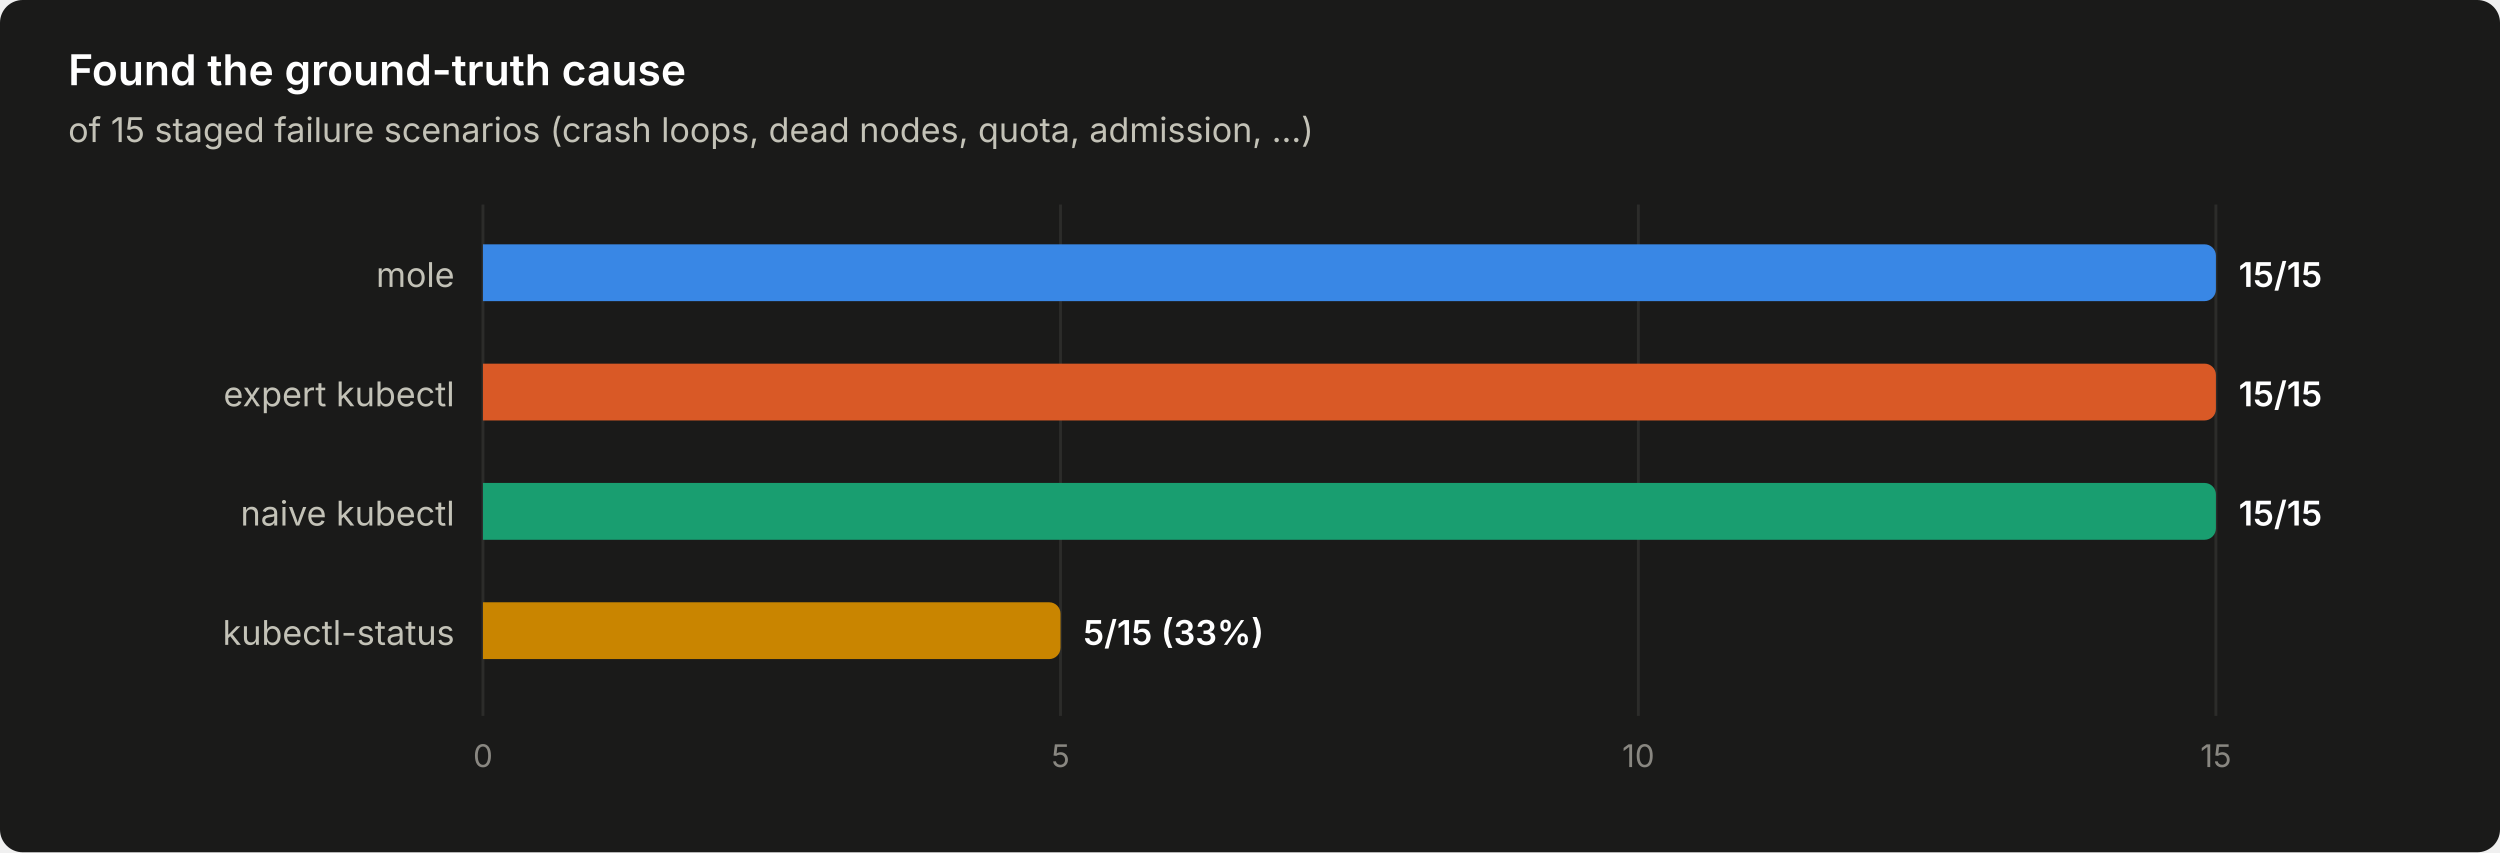
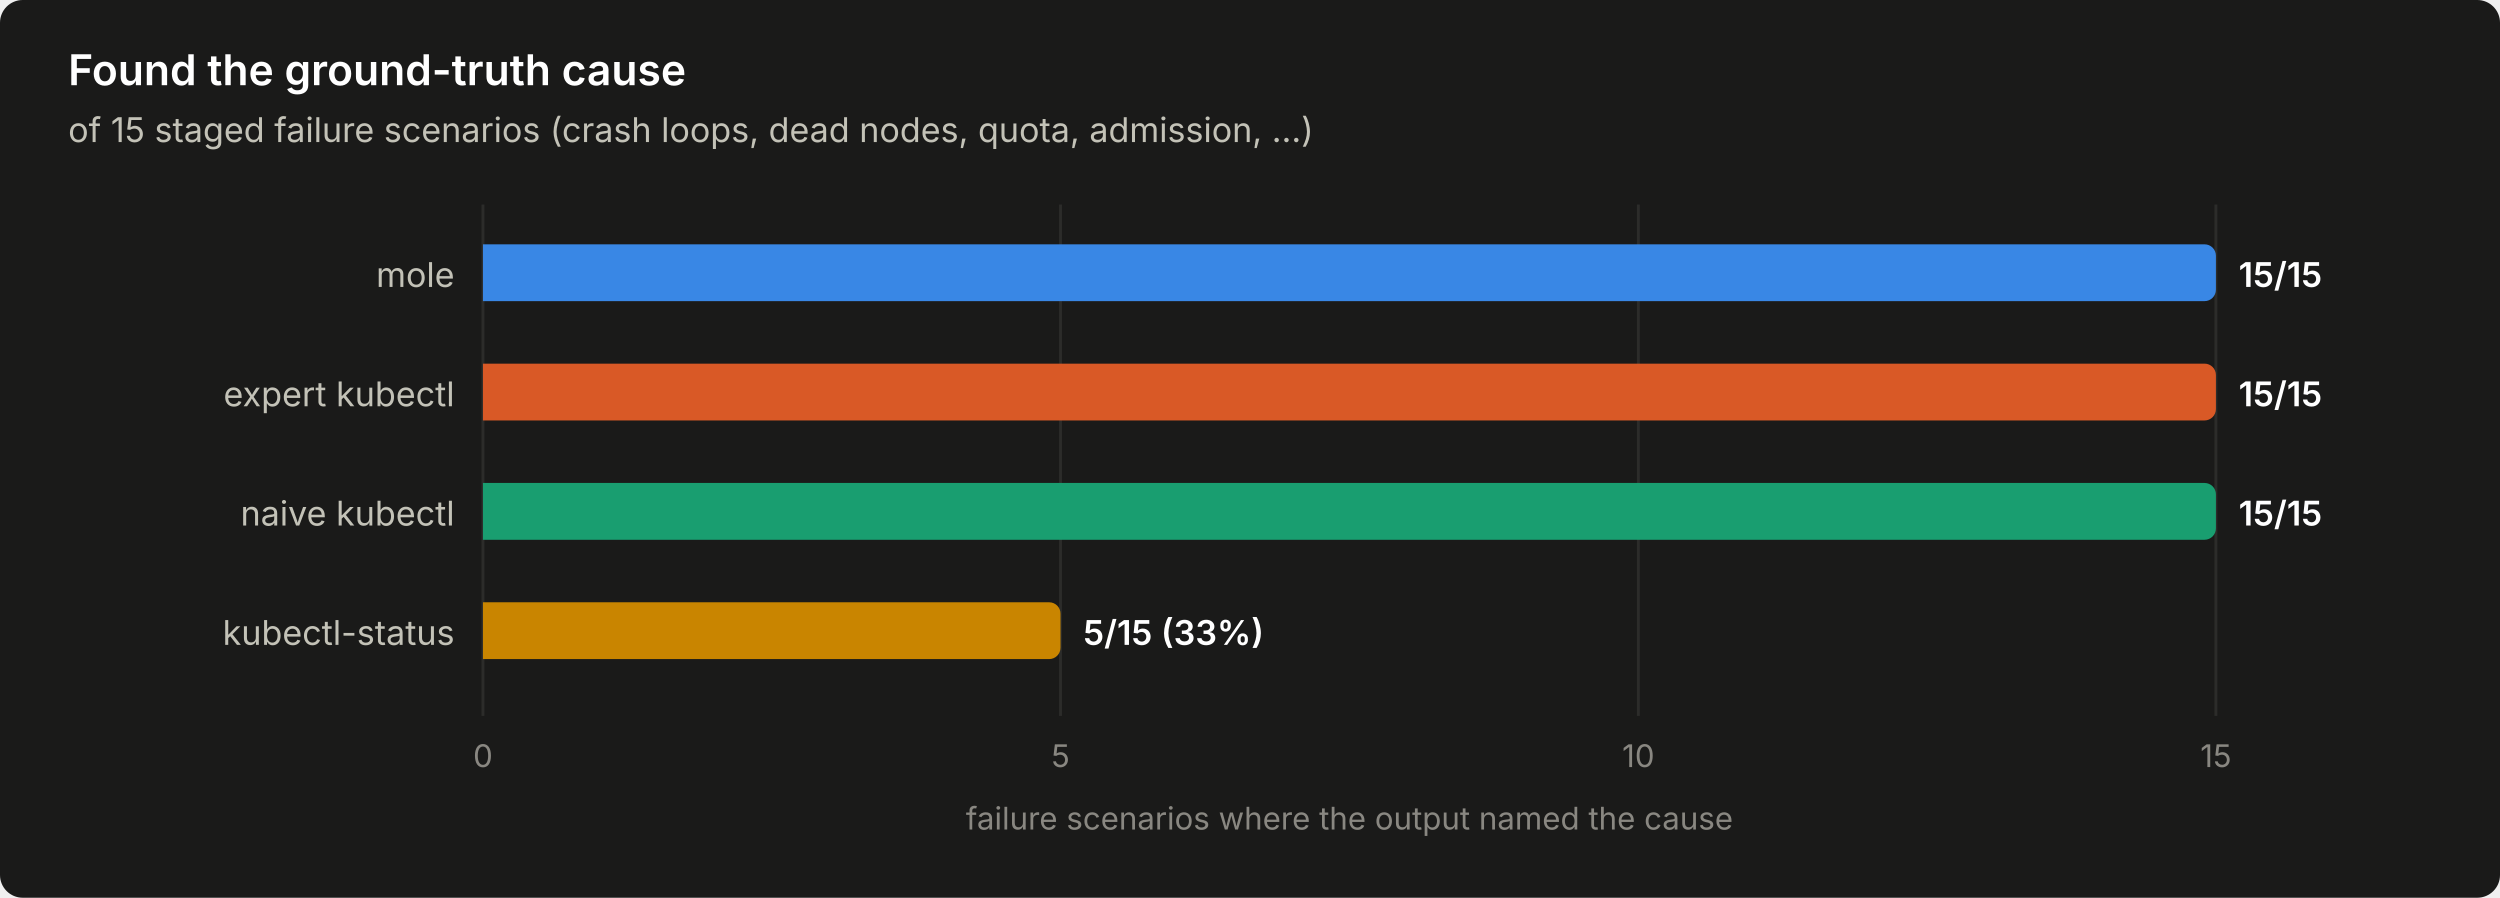
- <svg xmlns="http://www.w3.org/2000/svg" width="880" height="300" viewBox="0 0 880 300" role="img">
-   <rect width="880" height="300" rx="8" fill="#1a1a19" />
+ <svg xmlns="http://www.w3.org/2000/svg" width="880" height="316" viewBox="0 0 880 316" role="img">
+   <rect width="880" height="316" rx="8" fill="#1a1a19" />
  <text x="24.0" y="30.0" fill="#ffffff" font-size="15" font-weight="600" text-anchor="start" font-family="system-ui, -apple-system, 'Segoe UI', sans-serif">Found the ground-truth cause</text>
  <text x="24.0" y="50.0" fill="#c3c2b7" font-size="12" font-weight="400" text-anchor="start" font-family="system-ui, -apple-system, 'Segoe UI', sans-serif">of 15 staged failure scenarios (crash loops, dead nodes, quota, admission, …)</text>
  <line x1="170.0" y1="72" x2="170.0" y2="252" stroke="#2c2c2a" stroke-width="1" />
  <text x="170.0" y="270.0" fill="#898781" font-size="11" font-weight="400" text-anchor="middle" font-family="system-ui, -apple-system, 'Segoe UI', sans-serif">0</text>
  <line x1="373.3" y1="72" x2="373.3" y2="252" stroke="#2c2c2a" stroke-width="1" />
  <text x="373.3" y="270.0" fill="#898781" font-size="11" font-weight="400" text-anchor="middle" font-family="system-ui, -apple-system, 'Segoe UI', sans-serif">5</text>
  <line x1="576.7" y1="72" x2="576.7" y2="252" stroke="#2c2c2a" stroke-width="1" />
  <text x="576.7" y="270.0" fill="#898781" font-size="11" font-weight="400" text-anchor="middle" font-family="system-ui, -apple-system, 'Segoe UI', sans-serif">10</text>
  <line x1="780.0" y1="72" x2="780.0" y2="252" stroke="#2c2c2a" stroke-width="1" />
  <text x="780.0" y="270.0" fill="#898781" font-size="11" font-weight="400" text-anchor="middle" font-family="system-ui, -apple-system, 'Segoe UI', sans-serif">15</text>
+   <text x="475.0" y="292.0" fill="#898781" font-size="11" font-weight="400" text-anchor="middle" font-family="system-ui, -apple-system, 'Segoe UI', sans-serif">failure scenarios where the output named the cause</text>
  <text x="160.0" y="101.0" fill="#c3c2b7" font-size="12" font-weight="400" text-anchor="end" font-family="system-ui, -apple-system, 'Segoe UI', sans-serif">mole</text>
  <path d="M170.0 86.0 h606.0 a4.0 4.0 0 0 1 4.0 4.0 v12.0 a4.0 4.0 0 0 1 -4.0 4.0 h-606.0 z" fill="#3987e5" />
  <text x="788.0" y="101.0" fill="#ffffff" font-size="12" font-weight="600" text-anchor="start" font-family="system-ui, -apple-system, 'Segoe UI', sans-serif">15/15</text>
  <text x="160.0" y="143.0" fill="#c3c2b7" font-size="12" font-weight="400" text-anchor="end" font-family="system-ui, -apple-system, 'Segoe UI', sans-serif">expert kubectl</text>
  <path d="M170.0 128.0 h606.0 a4.0 4.0 0 0 1 4.0 4.0 v12.0 a4.0 4.0 0 0 1 -4.0 4.0 h-606.0 z" fill="#d95926" />
  <text x="788.0" y="143.0" fill="#ffffff" font-size="12" font-weight="600" text-anchor="start" font-family="system-ui, -apple-system, 'Segoe UI', sans-serif">15/15</text>
  <text x="160.0" y="185.0" fill="#c3c2b7" font-size="12" font-weight="400" text-anchor="end" font-family="system-ui, -apple-system, 'Segoe UI', sans-serif">naive kubectl</text>
  <path d="M170.0 170.0 h606.0 a4.0 4.0 0 0 1 4.0 4.0 v12.0 a4.0 4.0 0 0 1 -4.0 4.0 h-606.0 z" fill="#199e70" />
  <text x="788.0" y="185.0" fill="#ffffff" font-size="12" font-weight="600" text-anchor="start" font-family="system-ui, -apple-system, 'Segoe UI', sans-serif">15/15</text>
  <text x="160.0" y="227.0" fill="#c3c2b7" font-size="12" font-weight="400" text-anchor="end" font-family="system-ui, -apple-system, 'Segoe UI', sans-serif">kubectl-status</text>
  <path d="M170.0 212.0 h199.3 a4.0 4.0 0 0 1 4.0 4.0 v12.0 a4.0 4.0 0 0 1 -4.0 4.0 h-199.3 z" fill="#c98500" />
  <text x="381.3" y="227.0" fill="#ffffff" font-size="12" font-weight="600" text-anchor="start" font-family="system-ui, -apple-system, 'Segoe UI', sans-serif">5/15 (33%)</text>
</svg>
